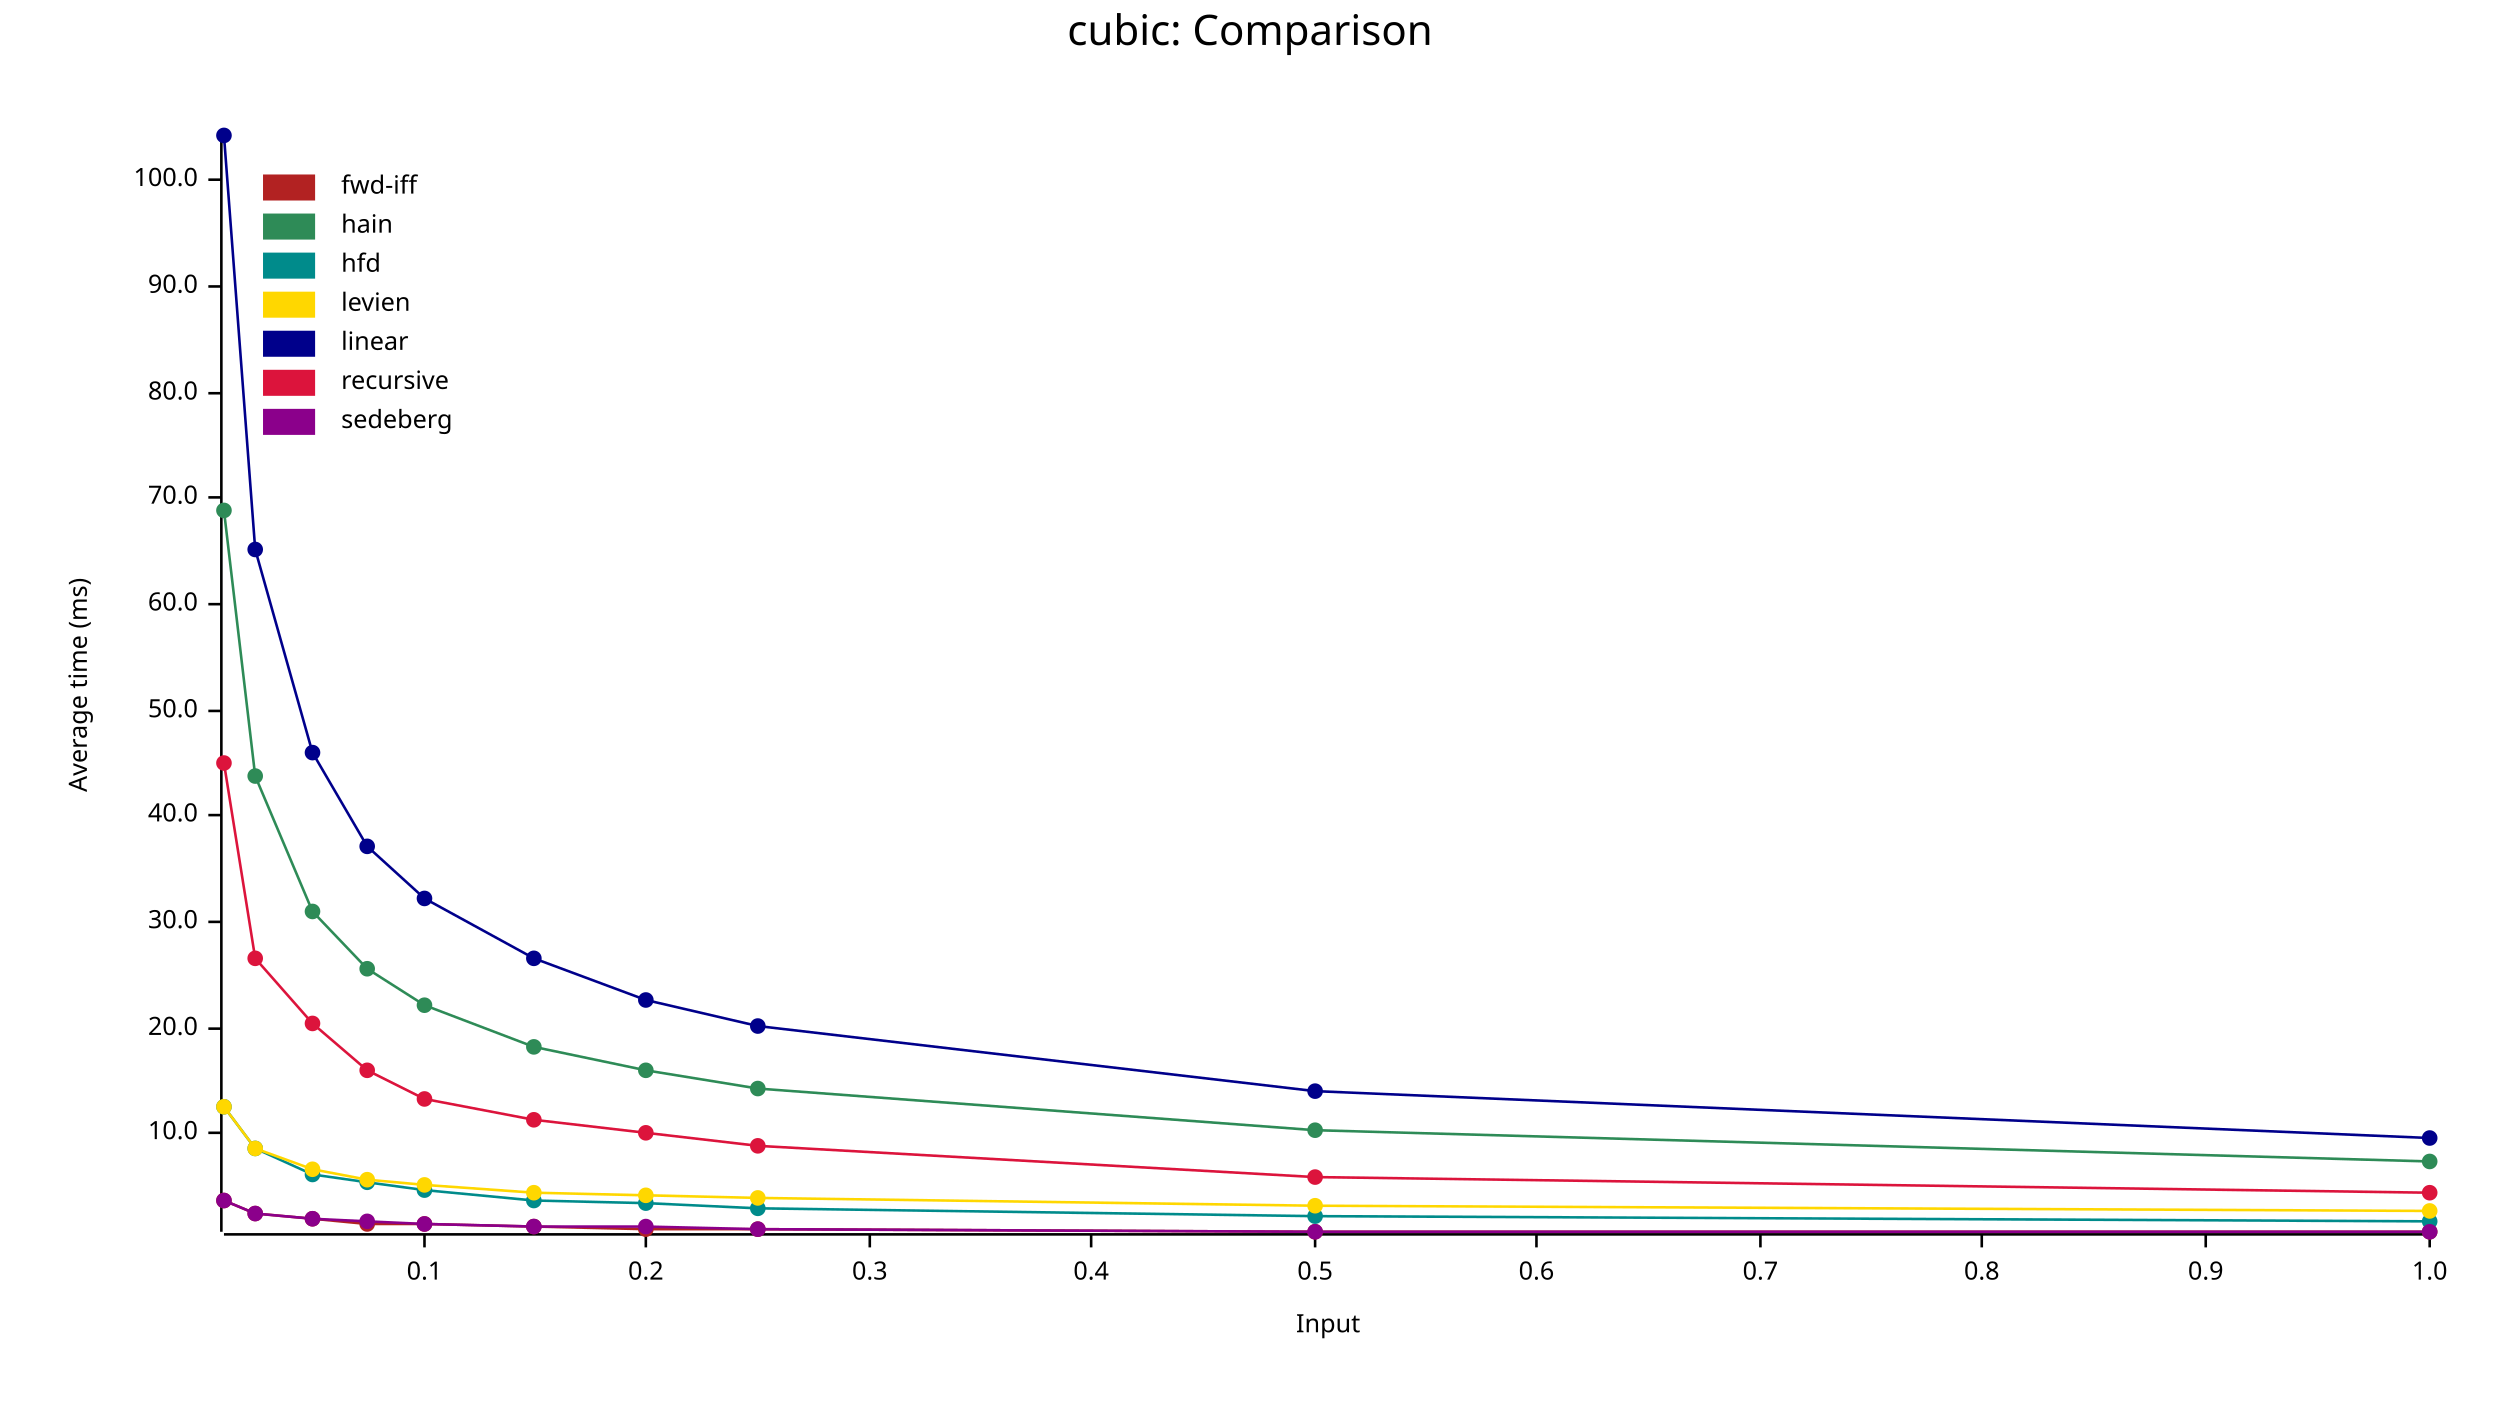
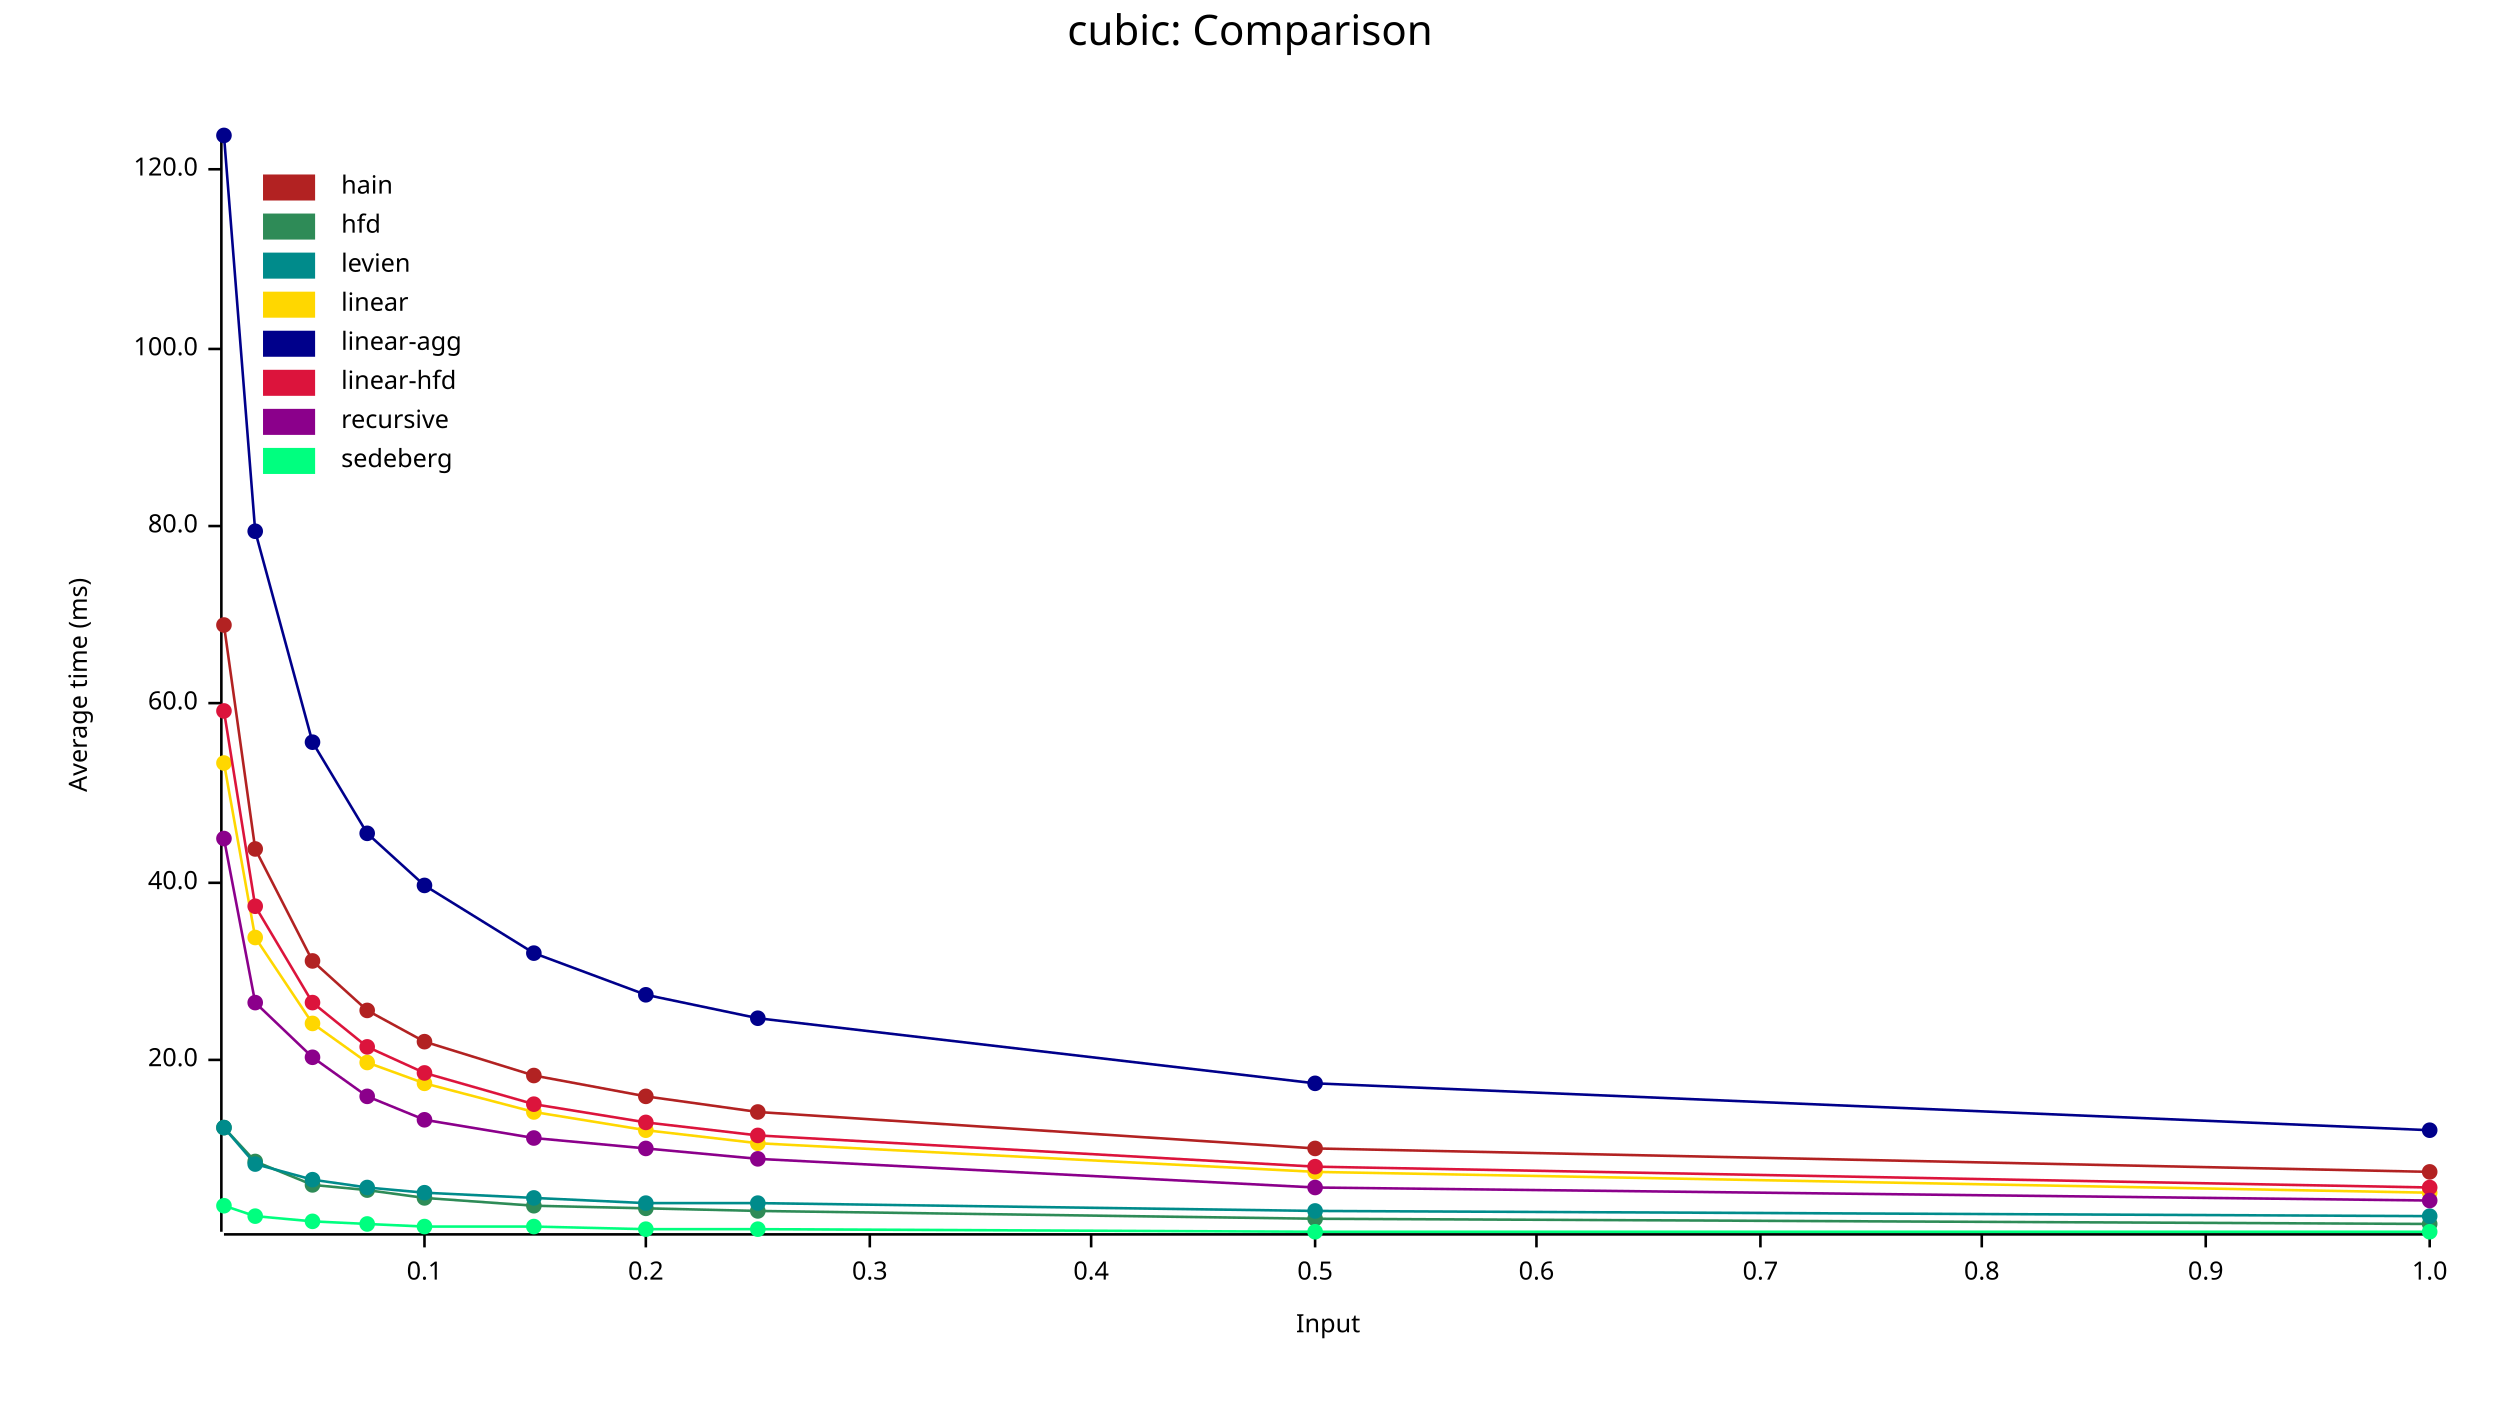
<svg xmlns="http://www.w3.org/2000/svg" width="960" height="540" viewBox="0 0 960 540">
  <text x="480" y="5" dy="0.76em" text-anchor="middle" font-family="sans-serif" font-size="16.129" opacity="1" fill="#000000">
cubic: Comparison
</text>
  <text x="26" y="263" dy="0.76em" text-anchor="middle" font-family="sans-serif" font-size="9.677" opacity="1" fill="#000000" transform="rotate(270, 26, 263)">
Average time (ms)
</text>
  <text x="510" y="514" dy="-0.5ex" text-anchor="middle" font-family="sans-serif" font-size="9.677" opacity="1" fill="#000000">
Input
</text>
  <polyline fill="none" opacity="1" stroke="#000000" stroke-width="1" points="85,52 85,473 " />
-   <text x="76" y="435" dy="0.5ex" text-anchor="end" font-family="sans-serif" font-size="9.677" opacity="1" fill="#000000">
- 10.0
- </text>
-   <polyline fill="none" opacity="1" stroke="#000000" stroke-width="1" points="80,435 85,435 " />
-   <text x="76" y="395" dy="0.5ex" text-anchor="end" font-family="sans-serif" font-size="9.677" opacity="1" fill="#000000">
+   <text x="76" y="407" dy="0.5ex" text-anchor="end" font-family="sans-serif" font-size="9.677" opacity="1" fill="#000000">
20.0
</text>
-   <polyline fill="none" opacity="1" stroke="#000000" stroke-width="1" points="80,395 85,395 " />
-   <text x="76" y="354" dy="0.5ex" text-anchor="end" font-family="sans-serif" font-size="9.677" opacity="1" fill="#000000">
- 30.0
- </text>
-   <polyline fill="none" opacity="1" stroke="#000000" stroke-width="1" points="80,354 85,354 " />
-   <text x="76" y="313" dy="0.5ex" text-anchor="end" font-family="sans-serif" font-size="9.677" opacity="1" fill="#000000">
+   <polyline fill="none" opacity="1" stroke="#000000" stroke-width="1" points="80,407 85,407 " />
+   <text x="76" y="339" dy="0.5ex" text-anchor="end" font-family="sans-serif" font-size="9.677" opacity="1" fill="#000000">
40.0
</text>
-   <polyline fill="none" opacity="1" stroke="#000000" stroke-width="1" points="80,313 85,313 " />
-   <text x="76" y="273" dy="0.5ex" text-anchor="end" font-family="sans-serif" font-size="9.677" opacity="1" fill="#000000">
- 50.0
- </text>
-   <polyline fill="none" opacity="1" stroke="#000000" stroke-width="1" points="80,273 85,273 " />
-   <text x="76" y="232" dy="0.5ex" text-anchor="end" font-family="sans-serif" font-size="9.677" opacity="1" fill="#000000">
+   <polyline fill="none" opacity="1" stroke="#000000" stroke-width="1" points="80,339 85,339 " />
+   <text x="76" y="270" dy="0.5ex" text-anchor="end" font-family="sans-serif" font-size="9.677" opacity="1" fill="#000000">
60.0
</text>
-   <polyline fill="none" opacity="1" stroke="#000000" stroke-width="1" points="80,232 85,232 " />
-   <text x="76" y="191" dy="0.5ex" text-anchor="end" font-family="sans-serif" font-size="9.677" opacity="1" fill="#000000">
- 70.0
- </text>
-   <polyline fill="none" opacity="1" stroke="#000000" stroke-width="1" points="80,191 85,191 " />
-   <text x="76" y="151" dy="0.5ex" text-anchor="end" font-family="sans-serif" font-size="9.677" opacity="1" fill="#000000">
+   <polyline fill="none" opacity="1" stroke="#000000" stroke-width="1" points="80,270 85,270 " />
+   <text x="76" y="202" dy="0.5ex" text-anchor="end" font-family="sans-serif" font-size="9.677" opacity="1" fill="#000000">
80.0
</text>
-   <polyline fill="none" opacity="1" stroke="#000000" stroke-width="1" points="80,151 85,151 " />
-   <text x="76" y="110" dy="0.5ex" text-anchor="end" font-family="sans-serif" font-size="9.677" opacity="1" fill="#000000">
- 90.0
- </text>
-   <polyline fill="none" opacity="1" stroke="#000000" stroke-width="1" points="80,110 85,110 " />
-   <text x="76" y="69" dy="0.5ex" text-anchor="end" font-family="sans-serif" font-size="9.677" opacity="1" fill="#000000">
+   <polyline fill="none" opacity="1" stroke="#000000" stroke-width="1" points="80,202 85,202 " />
+   <text x="76" y="134" dy="0.5ex" text-anchor="end" font-family="sans-serif" font-size="9.677" opacity="1" fill="#000000">
100.0
</text>
-   <polyline fill="none" opacity="1" stroke="#000000" stroke-width="1" points="80,69 85,69 " />
+   <polyline fill="none" opacity="1" stroke="#000000" stroke-width="1" points="80,134 85,134 " />
+   <text x="76" y="65" dy="0.5ex" text-anchor="end" font-family="sans-serif" font-size="9.677" opacity="1" fill="#000000">
+ 120.0
+ </text>
+   <polyline fill="none" opacity="1" stroke="#000000" stroke-width="1" points="80,65 85,65 " />
  <polyline fill="none" opacity="1" stroke="#000000" stroke-width="1" points="86,474 933,474 " />
  <text x="163" y="484" dy="0.76em" text-anchor="middle" font-family="sans-serif" font-size="9.677" opacity="1" fill="#000000">
0.1
</text>
  <polyline fill="none" opacity="1" stroke="#000000" stroke-width="1" points="163,474 163,479 " />
  <text x="248" y="484" dy="0.76em" text-anchor="middle" font-family="sans-serif" font-size="9.677" opacity="1" fill="#000000">
0.2
</text>
  <polyline fill="none" opacity="1" stroke="#000000" stroke-width="1" points="248,474 248,479 " />
  <text x="334" y="484" dy="0.76em" text-anchor="middle" font-family="sans-serif" font-size="9.677" opacity="1" fill="#000000">
0.3
</text>
  <polyline fill="none" opacity="1" stroke="#000000" stroke-width="1" points="334,474 334,479 " />
  <text x="419" y="484" dy="0.76em" text-anchor="middle" font-family="sans-serif" font-size="9.677" opacity="1" fill="#000000">
0.4
</text>
  <polyline fill="none" opacity="1" stroke="#000000" stroke-width="1" points="419,474 419,479 " />
  <text x="505" y="484" dy="0.76em" text-anchor="middle" font-family="sans-serif" font-size="9.677" opacity="1" fill="#000000">
0.5
</text>
  <polyline fill="none" opacity="1" stroke="#000000" stroke-width="1" points="505,474 505,479 " />
  <text x="590" y="484" dy="0.76em" text-anchor="middle" font-family="sans-serif" font-size="9.677" opacity="1" fill="#000000">
0.6
</text>
  <polyline fill="none" opacity="1" stroke="#000000" stroke-width="1" points="590,474 590,479 " />
  <text x="676" y="484" dy="0.76em" text-anchor="middle" font-family="sans-serif" font-size="9.677" opacity="1" fill="#000000">
0.7
</text>
  <polyline fill="none" opacity="1" stroke="#000000" stroke-width="1" points="676,474 676,479 " />
  <text x="761" y="484" dy="0.76em" text-anchor="middle" font-family="sans-serif" font-size="9.677" opacity="1" fill="#000000">
0.8
</text>
  <polyline fill="none" opacity="1" stroke="#000000" stroke-width="1" points="761,474 761,479 " />
  <text x="847" y="484" dy="0.76em" text-anchor="middle" font-family="sans-serif" font-size="9.677" opacity="1" fill="#000000">
0.9
</text>
  <polyline fill="none" opacity="1" stroke="#000000" stroke-width="1" points="847,474 847,479 " />
  <text x="933" y="484" dy="0.76em" text-anchor="middle" font-family="sans-serif" font-size="9.677" opacity="1" fill="#000000">
1.0
</text>
  <polyline fill="none" opacity="1" stroke="#000000" stroke-width="1" points="933,474 933,479 " />
-   <circle cx="86" cy="461" r="3" opacity="1" fill="#B22222" stroke="none" stroke-width="1" />
-   <circle cx="98" cy="466" r="3" opacity="1" fill="#B22222" stroke="none" stroke-width="1" />
-   <circle cx="120" cy="468" r="3" opacity="1" fill="#B22222" stroke="none" stroke-width="1" />
-   <circle cx="141" cy="470" r="3" opacity="1" fill="#B22222" stroke="none" stroke-width="1" />
-   <circle cx="163" cy="470" r="3" opacity="1" fill="#B22222" stroke="none" stroke-width="1" />
-   <circle cx="205" cy="471" r="3" opacity="1" fill="#B22222" stroke="none" stroke-width="1" />
-   <circle cx="248" cy="472" r="3" opacity="1" fill="#B22222" stroke="none" stroke-width="1" />
-   <circle cx="291" cy="472" r="3" opacity="1" fill="#B22222" stroke="none" stroke-width="1" />
-   <circle cx="505" cy="473" r="3" opacity="1" fill="#B22222" stroke="none" stroke-width="1" />
-   <circle cx="933" cy="473" r="3" opacity="1" fill="#B22222" stroke="none" stroke-width="1" />
-   <polyline fill="none" opacity="1" stroke="#B22222" stroke-width="1" points="86,461 98,466 120,468 141,470 163,470 205,471 248,472 291,472 505,473 933,473 " />
-   <circle cx="86" cy="196" r="3" opacity="1" fill="#2E8B57" stroke="none" stroke-width="1" />
-   <circle cx="98" cy="298" r="3" opacity="1" fill="#2E8B57" stroke="none" stroke-width="1" />
-   <circle cx="120" cy="350" r="3" opacity="1" fill="#2E8B57" stroke="none" stroke-width="1" />
-   <circle cx="141" cy="372" r="3" opacity="1" fill="#2E8B57" stroke="none" stroke-width="1" />
-   <circle cx="163" cy="386" r="3" opacity="1" fill="#2E8B57" stroke="none" stroke-width="1" />
-   <circle cx="205" cy="402" r="3" opacity="1" fill="#2E8B57" stroke="none" stroke-width="1" />
-   <circle cx="248" cy="411" r="3" opacity="1" fill="#2E8B57" stroke="none" stroke-width="1" />
-   <circle cx="291" cy="418" r="3" opacity="1" fill="#2E8B57" stroke="none" stroke-width="1" />
-   <circle cx="505" cy="434" r="3" opacity="1" fill="#2E8B57" stroke="none" stroke-width="1" />
-   <circle cx="933" cy="446" r="3" opacity="1" fill="#2E8B57" stroke="none" stroke-width="1" />
-   <polyline fill="none" opacity="1" stroke="#2E8B57" stroke-width="1" points="86,196 98,298 120,350 141,372 163,386 205,402 248,411 291,418 505,434 933,446 " />
-   <circle cx="86" cy="425" r="3" opacity="1" fill="#008B8B" stroke="none" stroke-width="1" />
-   <circle cx="98" cy="441" r="3" opacity="1" fill="#008B8B" stroke="none" stroke-width="1" />
-   <circle cx="120" cy="451" r="3" opacity="1" fill="#008B8B" stroke="none" stroke-width="1" />
-   <circle cx="141" cy="454" r="3" opacity="1" fill="#008B8B" stroke="none" stroke-width="1" />
-   <circle cx="163" cy="457" r="3" opacity="1" fill="#008B8B" stroke="none" stroke-width="1" />
-   <circle cx="205" cy="461" r="3" opacity="1" fill="#008B8B" stroke="none" stroke-width="1" />
+   <circle cx="86" cy="240" r="3" opacity="1" fill="#B22222" stroke="none" stroke-width="1" />
+   <circle cx="98" cy="326" r="3" opacity="1" fill="#B22222" stroke="none" stroke-width="1" />
+   <circle cx="120" cy="369" r="3" opacity="1" fill="#B22222" stroke="none" stroke-width="1" />
+   <circle cx="141" cy="388" r="3" opacity="1" fill="#B22222" stroke="none" stroke-width="1" />
+   <circle cx="163" cy="400" r="3" opacity="1" fill="#B22222" stroke="none" stroke-width="1" />
+   <circle cx="205" cy="413" r="3" opacity="1" fill="#B22222" stroke="none" stroke-width="1" />
+   <circle cx="248" cy="421" r="3" opacity="1" fill="#B22222" stroke="none" stroke-width="1" />
+   <circle cx="291" cy="427" r="3" opacity="1" fill="#B22222" stroke="none" stroke-width="1" />
+   <circle cx="505" cy="441" r="3" opacity="1" fill="#B22222" stroke="none" stroke-width="1" />
+   <circle cx="933" cy="450" r="3" opacity="1" fill="#B22222" stroke="none" stroke-width="1" />
+   <polyline fill="none" opacity="1" stroke="#B22222" stroke-width="1" points="86,240 98,326 120,369 141,388 163,400 205,413 248,421 291,427 505,441 933,450 " />
+   <circle cx="86" cy="433" r="3" opacity="1" fill="#2E8B57" stroke="none" stroke-width="1" />
+   <circle cx="98" cy="446" r="3" opacity="1" fill="#2E8B57" stroke="none" stroke-width="1" />
+   <circle cx="120" cy="455" r="3" opacity="1" fill="#2E8B57" stroke="none" stroke-width="1" />
+   <circle cx="141" cy="457" r="3" opacity="1" fill="#2E8B57" stroke="none" stroke-width="1" />
+   <circle cx="163" cy="460" r="3" opacity="1" fill="#2E8B57" stroke="none" stroke-width="1" />
+   <circle cx="205" cy="463" r="3" opacity="1" fill="#2E8B57" stroke="none" stroke-width="1" />
+   <circle cx="248" cy="464" r="3" opacity="1" fill="#2E8B57" stroke="none" stroke-width="1" />
+   <circle cx="291" cy="465" r="3" opacity="1" fill="#2E8B57" stroke="none" stroke-width="1" />
+   <circle cx="505" cy="468" r="3" opacity="1" fill="#2E8B57" stroke="none" stroke-width="1" />
+   <circle cx="933" cy="470" r="3" opacity="1" fill="#2E8B57" stroke="none" stroke-width="1" />
+   <polyline fill="none" opacity="1" stroke="#2E8B57" stroke-width="1" points="86,433 98,446 120,455 141,457 163,460 205,463 248,464 291,465 505,468 933,470 " />
+   <circle cx="86" cy="433" r="3" opacity="1" fill="#008B8B" stroke="none" stroke-width="1" />
+   <circle cx="98" cy="447" r="3" opacity="1" fill="#008B8B" stroke="none" stroke-width="1" />
+   <circle cx="120" cy="453" r="3" opacity="1" fill="#008B8B" stroke="none" stroke-width="1" />
+   <circle cx="141" cy="456" r="3" opacity="1" fill="#008B8B" stroke="none" stroke-width="1" />
+   <circle cx="163" cy="458" r="3" opacity="1" fill="#008B8B" stroke="none" stroke-width="1" />
+   <circle cx="205" cy="460" r="3" opacity="1" fill="#008B8B" stroke="none" stroke-width="1" />
  <circle cx="248" cy="462" r="3" opacity="1" fill="#008B8B" stroke="none" stroke-width="1" />
-   <circle cx="291" cy="464" r="3" opacity="1" fill="#008B8B" stroke="none" stroke-width="1" />
-   <circle cx="505" cy="467" r="3" opacity="1" fill="#008B8B" stroke="none" stroke-width="1" />
-   <circle cx="933" cy="469" r="3" opacity="1" fill="#008B8B" stroke="none" stroke-width="1" />
-   <polyline fill="none" opacity="1" stroke="#008B8B" stroke-width="1" points="86,425 98,441 120,451 141,454 163,457 205,461 248,462 291,464 505,467 933,469 " />
-   <circle cx="86" cy="425" r="3" opacity="1" fill="#FFD700" stroke="none" stroke-width="1" />
-   <circle cx="98" cy="441" r="3" opacity="1" fill="#FFD700" stroke="none" stroke-width="1" />
-   <circle cx="120" cy="449" r="3" opacity="1" fill="#FFD700" stroke="none" stroke-width="1" />
-   <circle cx="141" cy="453" r="3" opacity="1" fill="#FFD700" stroke="none" stroke-width="1" />
-   <circle cx="163" cy="455" r="3" opacity="1" fill="#FFD700" stroke="none" stroke-width="1" />
-   <circle cx="205" cy="458" r="3" opacity="1" fill="#FFD700" stroke="none" stroke-width="1" />
-   <circle cx="248" cy="459" r="3" opacity="1" fill="#FFD700" stroke="none" stroke-width="1" />
-   <circle cx="291" cy="460" r="3" opacity="1" fill="#FFD700" stroke="none" stroke-width="1" />
-   <circle cx="505" cy="463" r="3" opacity="1" fill="#FFD700" stroke="none" stroke-width="1" />
-   <circle cx="933" cy="465" r="3" opacity="1" fill="#FFD700" stroke="none" stroke-width="1" />
-   <polyline fill="none" opacity="1" stroke="#FFD700" stroke-width="1" points="86,425 98,441 120,449 141,453 163,455 205,458 248,459 291,460 505,463 933,465 " />
+   <circle cx="291" cy="462" r="3" opacity="1" fill="#008B8B" stroke="none" stroke-width="1" />
+   <circle cx="505" cy="465" r="3" opacity="1" fill="#008B8B" stroke="none" stroke-width="1" />
+   <circle cx="933" cy="467" r="3" opacity="1" fill="#008B8B" stroke="none" stroke-width="1" />
+   <polyline fill="none" opacity="1" stroke="#008B8B" stroke-width="1" points="86,433 98,447 120,453 141,456 163,458 205,460 248,462 291,462 505,465 933,467 " />
+   <circle cx="86" cy="293" r="3" opacity="1" fill="#FFD700" stroke="none" stroke-width="1" />
+   <circle cx="98" cy="360" r="3" opacity="1" fill="#FFD700" stroke="none" stroke-width="1" />
+   <circle cx="120" cy="393" r="3" opacity="1" fill="#FFD700" stroke="none" stroke-width="1" />
+   <circle cx="141" cy="408" r="3" opacity="1" fill="#FFD700" stroke="none" stroke-width="1" />
+   <circle cx="163" cy="416" r="3" opacity="1" fill="#FFD700" stroke="none" stroke-width="1" />
+   <circle cx="205" cy="427" r="3" opacity="1" fill="#FFD700" stroke="none" stroke-width="1" />
+   <circle cx="248" cy="434" r="3" opacity="1" fill="#FFD700" stroke="none" stroke-width="1" />
+   <circle cx="291" cy="439" r="3" opacity="1" fill="#FFD700" stroke="none" stroke-width="1" />
+   <circle cx="505" cy="450" r="3" opacity="1" fill="#FFD700" stroke="none" stroke-width="1" />
+   <circle cx="933" cy="458" r="3" opacity="1" fill="#FFD700" stroke="none" stroke-width="1" />
+   <polyline fill="none" opacity="1" stroke="#FFD700" stroke-width="1" points="86,293 98,360 120,393 141,408 163,416 205,427 248,434 291,439 505,450 933,458 " />
  <circle cx="86" cy="52" r="3" opacity="1" fill="#00008B" stroke="none" stroke-width="1" />
-   <circle cx="98" cy="211" r="3" opacity="1" fill="#00008B" stroke="none" stroke-width="1" />
-   <circle cx="120" cy="289" r="3" opacity="1" fill="#00008B" stroke="none" stroke-width="1" />
-   <circle cx="141" cy="325" r="3" opacity="1" fill="#00008B" stroke="none" stroke-width="1" />
-   <circle cx="163" cy="345" r="3" opacity="1" fill="#00008B" stroke="none" stroke-width="1" />
-   <circle cx="205" cy="368" r="3" opacity="1" fill="#00008B" stroke="none" stroke-width="1" />
-   <circle cx="248" cy="384" r="3" opacity="1" fill="#00008B" stroke="none" stroke-width="1" />
-   <circle cx="291" cy="394" r="3" opacity="1" fill="#00008B" stroke="none" stroke-width="1" />
-   <circle cx="505" cy="419" r="3" opacity="1" fill="#00008B" stroke="none" stroke-width="1" />
-   <circle cx="933" cy="437" r="3" opacity="1" fill="#00008B" stroke="none" stroke-width="1" />
-   <polyline fill="none" opacity="1" stroke="#00008B" stroke-width="1" points="86,52 98,211 120,289 141,325 163,345 205,368 248,384 291,394 505,419 933,437 " />
-   <circle cx="86" cy="293" r="3" opacity="1" fill="#DC143C" stroke="none" stroke-width="1" />
-   <circle cx="98" cy="368" r="3" opacity="1" fill="#DC143C" stroke="none" stroke-width="1" />
-   <circle cx="120" cy="393" r="3" opacity="1" fill="#DC143C" stroke="none" stroke-width="1" />
-   <circle cx="141" cy="411" r="3" opacity="1" fill="#DC143C" stroke="none" stroke-width="1" />
-   <circle cx="163" cy="422" r="3" opacity="1" fill="#DC143C" stroke="none" stroke-width="1" />
-   <circle cx="205" cy="430" r="3" opacity="1" fill="#DC143C" stroke="none" stroke-width="1" />
-   <circle cx="248" cy="435" r="3" opacity="1" fill="#DC143C" stroke="none" stroke-width="1" />
-   <circle cx="291" cy="440" r="3" opacity="1" fill="#DC143C" stroke="none" stroke-width="1" />
-   <circle cx="505" cy="452" r="3" opacity="1" fill="#DC143C" stroke="none" stroke-width="1" />
-   <circle cx="933" cy="458" r="3" opacity="1" fill="#DC143C" stroke="none" stroke-width="1" />
-   <polyline fill="none" opacity="1" stroke="#DC143C" stroke-width="1" points="86,293 98,368 120,393 141,411 163,422 205,430 248,435 291,440 505,452 933,458 " />
-   <circle cx="86" cy="461" r="3" opacity="1" fill="#8B008B" stroke="none" stroke-width="1" />
-   <circle cx="98" cy="466" r="3" opacity="1" fill="#8B008B" stroke="none" stroke-width="1" />
-   <circle cx="120" cy="468" r="3" opacity="1" fill="#8B008B" stroke="none" stroke-width="1" />
-   <circle cx="141" cy="469" r="3" opacity="1" fill="#8B008B" stroke="none" stroke-width="1" />
-   <circle cx="163" cy="470" r="3" opacity="1" fill="#8B008B" stroke="none" stroke-width="1" />
-   <circle cx="205" cy="471" r="3" opacity="1" fill="#8B008B" stroke="none" stroke-width="1" />
-   <circle cx="248" cy="471" r="3" opacity="1" fill="#8B008B" stroke="none" stroke-width="1" />
-   <circle cx="291" cy="472" r="3" opacity="1" fill="#8B008B" stroke="none" stroke-width="1" />
-   <circle cx="505" cy="473" r="3" opacity="1" fill="#8B008B" stroke="none" stroke-width="1" />
-   <circle cx="933" cy="473" r="3" opacity="1" fill="#8B008B" stroke="none" stroke-width="1" />
-   <polyline fill="none" opacity="1" stroke="#8B008B" stroke-width="1" points="86,461 98,466 120,468 141,469 163,470 205,471 248,471 291,472 505,473 933,473 " />
+   <circle cx="98" cy="204" r="3" opacity="1" fill="#00008B" stroke="none" stroke-width="1" />
+   <circle cx="120" cy="285" r="3" opacity="1" fill="#00008B" stroke="none" stroke-width="1" />
+   <circle cx="141" cy="320" r="3" opacity="1" fill="#00008B" stroke="none" stroke-width="1" />
+   <circle cx="163" cy="340" r="3" opacity="1" fill="#00008B" stroke="none" stroke-width="1" />
+   <circle cx="205" cy="366" r="3" opacity="1" fill="#00008B" stroke="none" stroke-width="1" />
+   <circle cx="248" cy="382" r="3" opacity="1" fill="#00008B" stroke="none" stroke-width="1" />
+   <circle cx="291" cy="391" r="3" opacity="1" fill="#00008B" stroke="none" stroke-width="1" />
+   <circle cx="505" cy="416" r="3" opacity="1" fill="#00008B" stroke="none" stroke-width="1" />
+   <circle cx="933" cy="434" r="3" opacity="1" fill="#00008B" stroke="none" stroke-width="1" />
+   <polyline fill="none" opacity="1" stroke="#00008B" stroke-width="1" points="86,52 98,204 120,285 141,320 163,340 205,366 248,382 291,391 505,416 933,434 " />
+   <circle cx="86" cy="273" r="3" opacity="1" fill="#DC143C" stroke="none" stroke-width="1" />
+   <circle cx="98" cy="348" r="3" opacity="1" fill="#DC143C" stroke="none" stroke-width="1" />
+   <circle cx="120" cy="385" r="3" opacity="1" fill="#DC143C" stroke="none" stroke-width="1" />
+   <circle cx="141" cy="402" r="3" opacity="1" fill="#DC143C" stroke="none" stroke-width="1" />
+   <circle cx="163" cy="412" r="3" opacity="1" fill="#DC143C" stroke="none" stroke-width="1" />
+   <circle cx="205" cy="424" r="3" opacity="1" fill="#DC143C" stroke="none" stroke-width="1" />
+   <circle cx="248" cy="431" r="3" opacity="1" fill="#DC143C" stroke="none" stroke-width="1" />
+   <circle cx="291" cy="436" r="3" opacity="1" fill="#DC143C" stroke="none" stroke-width="1" />
+   <circle cx="505" cy="448" r="3" opacity="1" fill="#DC143C" stroke="none" stroke-width="1" />
+   <circle cx="933" cy="456" r="3" opacity="1" fill="#DC143C" stroke="none" stroke-width="1" />
+   <polyline fill="none" opacity="1" stroke="#DC143C" stroke-width="1" points="86,273 98,348 120,385 141,402 163,412 205,424 248,431 291,436 505,448 933,456 " />
+   <circle cx="86" cy="322" r="3" opacity="1" fill="#8B008B" stroke="none" stroke-width="1" />
+   <circle cx="98" cy="385" r="3" opacity="1" fill="#8B008B" stroke="none" stroke-width="1" />
+   <circle cx="120" cy="406" r="3" opacity="1" fill="#8B008B" stroke="none" stroke-width="1" />
+   <circle cx="141" cy="421" r="3" opacity="1" fill="#8B008B" stroke="none" stroke-width="1" />
+   <circle cx="163" cy="430" r="3" opacity="1" fill="#8B008B" stroke="none" stroke-width="1" />
+   <circle cx="205" cy="437" r="3" opacity="1" fill="#8B008B" stroke="none" stroke-width="1" />
+   <circle cx="248" cy="441" r="3" opacity="1" fill="#8B008B" stroke="none" stroke-width="1" />
+   <circle cx="291" cy="445" r="3" opacity="1" fill="#8B008B" stroke="none" stroke-width="1" />
+   <circle cx="505" cy="456" r="3" opacity="1" fill="#8B008B" stroke="none" stroke-width="1" />
+   <circle cx="933" cy="461" r="3" opacity="1" fill="#8B008B" stroke="none" stroke-width="1" />
+   <polyline fill="none" opacity="1" stroke="#8B008B" stroke-width="1" points="86,322 98,385 120,406 141,421 163,430 205,437 248,441 291,445 505,456 933,461 " />
+   <circle cx="86" cy="463" r="3" opacity="1" fill="#00FF7F" stroke="none" stroke-width="1" />
+   <circle cx="98" cy="467" r="3" opacity="1" fill="#00FF7F" stroke="none" stroke-width="1" />
+   <circle cx="120" cy="469" r="3" opacity="1" fill="#00FF7F" stroke="none" stroke-width="1" />
+   <circle cx="141" cy="470" r="3" opacity="1" fill="#00FF7F" stroke="none" stroke-width="1" />
+   <circle cx="163" cy="471" r="3" opacity="1" fill="#00FF7F" stroke="none" stroke-width="1" />
+   <circle cx="205" cy="471" r="3" opacity="1" fill="#00FF7F" stroke="none" stroke-width="1" />
+   <circle cx="248" cy="472" r="3" opacity="1" fill="#00FF7F" stroke="none" stroke-width="1" />
+   <circle cx="291" cy="472" r="3" opacity="1" fill="#00FF7F" stroke="none" stroke-width="1" />
+   <circle cx="505" cy="473" r="3" opacity="1" fill="#00FF7F" stroke="none" stroke-width="1" />
+   <circle cx="933" cy="473" r="3" opacity="1" fill="#00FF7F" stroke="none" stroke-width="1" />
+   <polyline fill="none" opacity="1" stroke="#00FF7F" stroke-width="1" points="86,463 98,467 120,469 141,470 163,471 205,471 248,472 291,472 505,473 933,473 " />
  <text x="131" y="67" dy="0.76em" text-anchor="start" font-family="sans-serif" font-size="9.677" opacity="1" fill="#000000">
- fwd-iff
+ hain
</text>
  <text x="131" y="82" dy="0.76em" text-anchor="start" font-family="sans-serif" font-size="9.677" opacity="1" fill="#000000">
- hain
+ hfd
</text>
  <text x="131" y="97" dy="0.76em" text-anchor="start" font-family="sans-serif" font-size="9.677" opacity="1" fill="#000000">
- hfd
+ levien
</text>
  <text x="131" y="112" dy="0.76em" text-anchor="start" font-family="sans-serif" font-size="9.677" opacity="1" fill="#000000">
- levien
+ linear
</text>
  <text x="131" y="127" dy="0.76em" text-anchor="start" font-family="sans-serif" font-size="9.677" opacity="1" fill="#000000">
- linear
+ linear-agg
</text>
  <text x="131" y="142" dy="0.76em" text-anchor="start" font-family="sans-serif" font-size="9.677" opacity="1" fill="#000000">
+ linear-hfd
+ </text>
+   <text x="131" y="157" dy="0.76em" text-anchor="start" font-family="sans-serif" font-size="9.677" opacity="1" fill="#000000">
recursive
</text>
-   <text x="131" y="157" dy="0.76em" text-anchor="start" font-family="sans-serif" font-size="9.677" opacity="1" fill="#000000">
+   <text x="131" y="172" dy="0.76em" text-anchor="start" font-family="sans-serif" font-size="9.677" opacity="1" fill="#000000">
sedeberg
</text>
  <rect x="101" y="67" width="20" height="10" opacity="1" fill="#B22222" stroke="none" />
  <rect x="101" y="82" width="20" height="10" opacity="1" fill="#2E8B57" stroke="none" />
  <rect x="101" y="97" width="20" height="10" opacity="1" fill="#008B8B" stroke="none" />
  <rect x="101" y="112" width="20" height="10" opacity="1" fill="#FFD700" stroke="none" />
  <rect x="101" y="127" width="20" height="10" opacity="1" fill="#00008B" stroke="none" />
  <rect x="101" y="142" width="20" height="10" opacity="1" fill="#DC143C" stroke="none" />
  <rect x="101" y="157" width="20" height="10" opacity="1" fill="#8B008B" stroke="none" />
+   <rect x="101" y="172" width="20" height="10" opacity="1" fill="#00FF7F" stroke="none" />
</svg>
